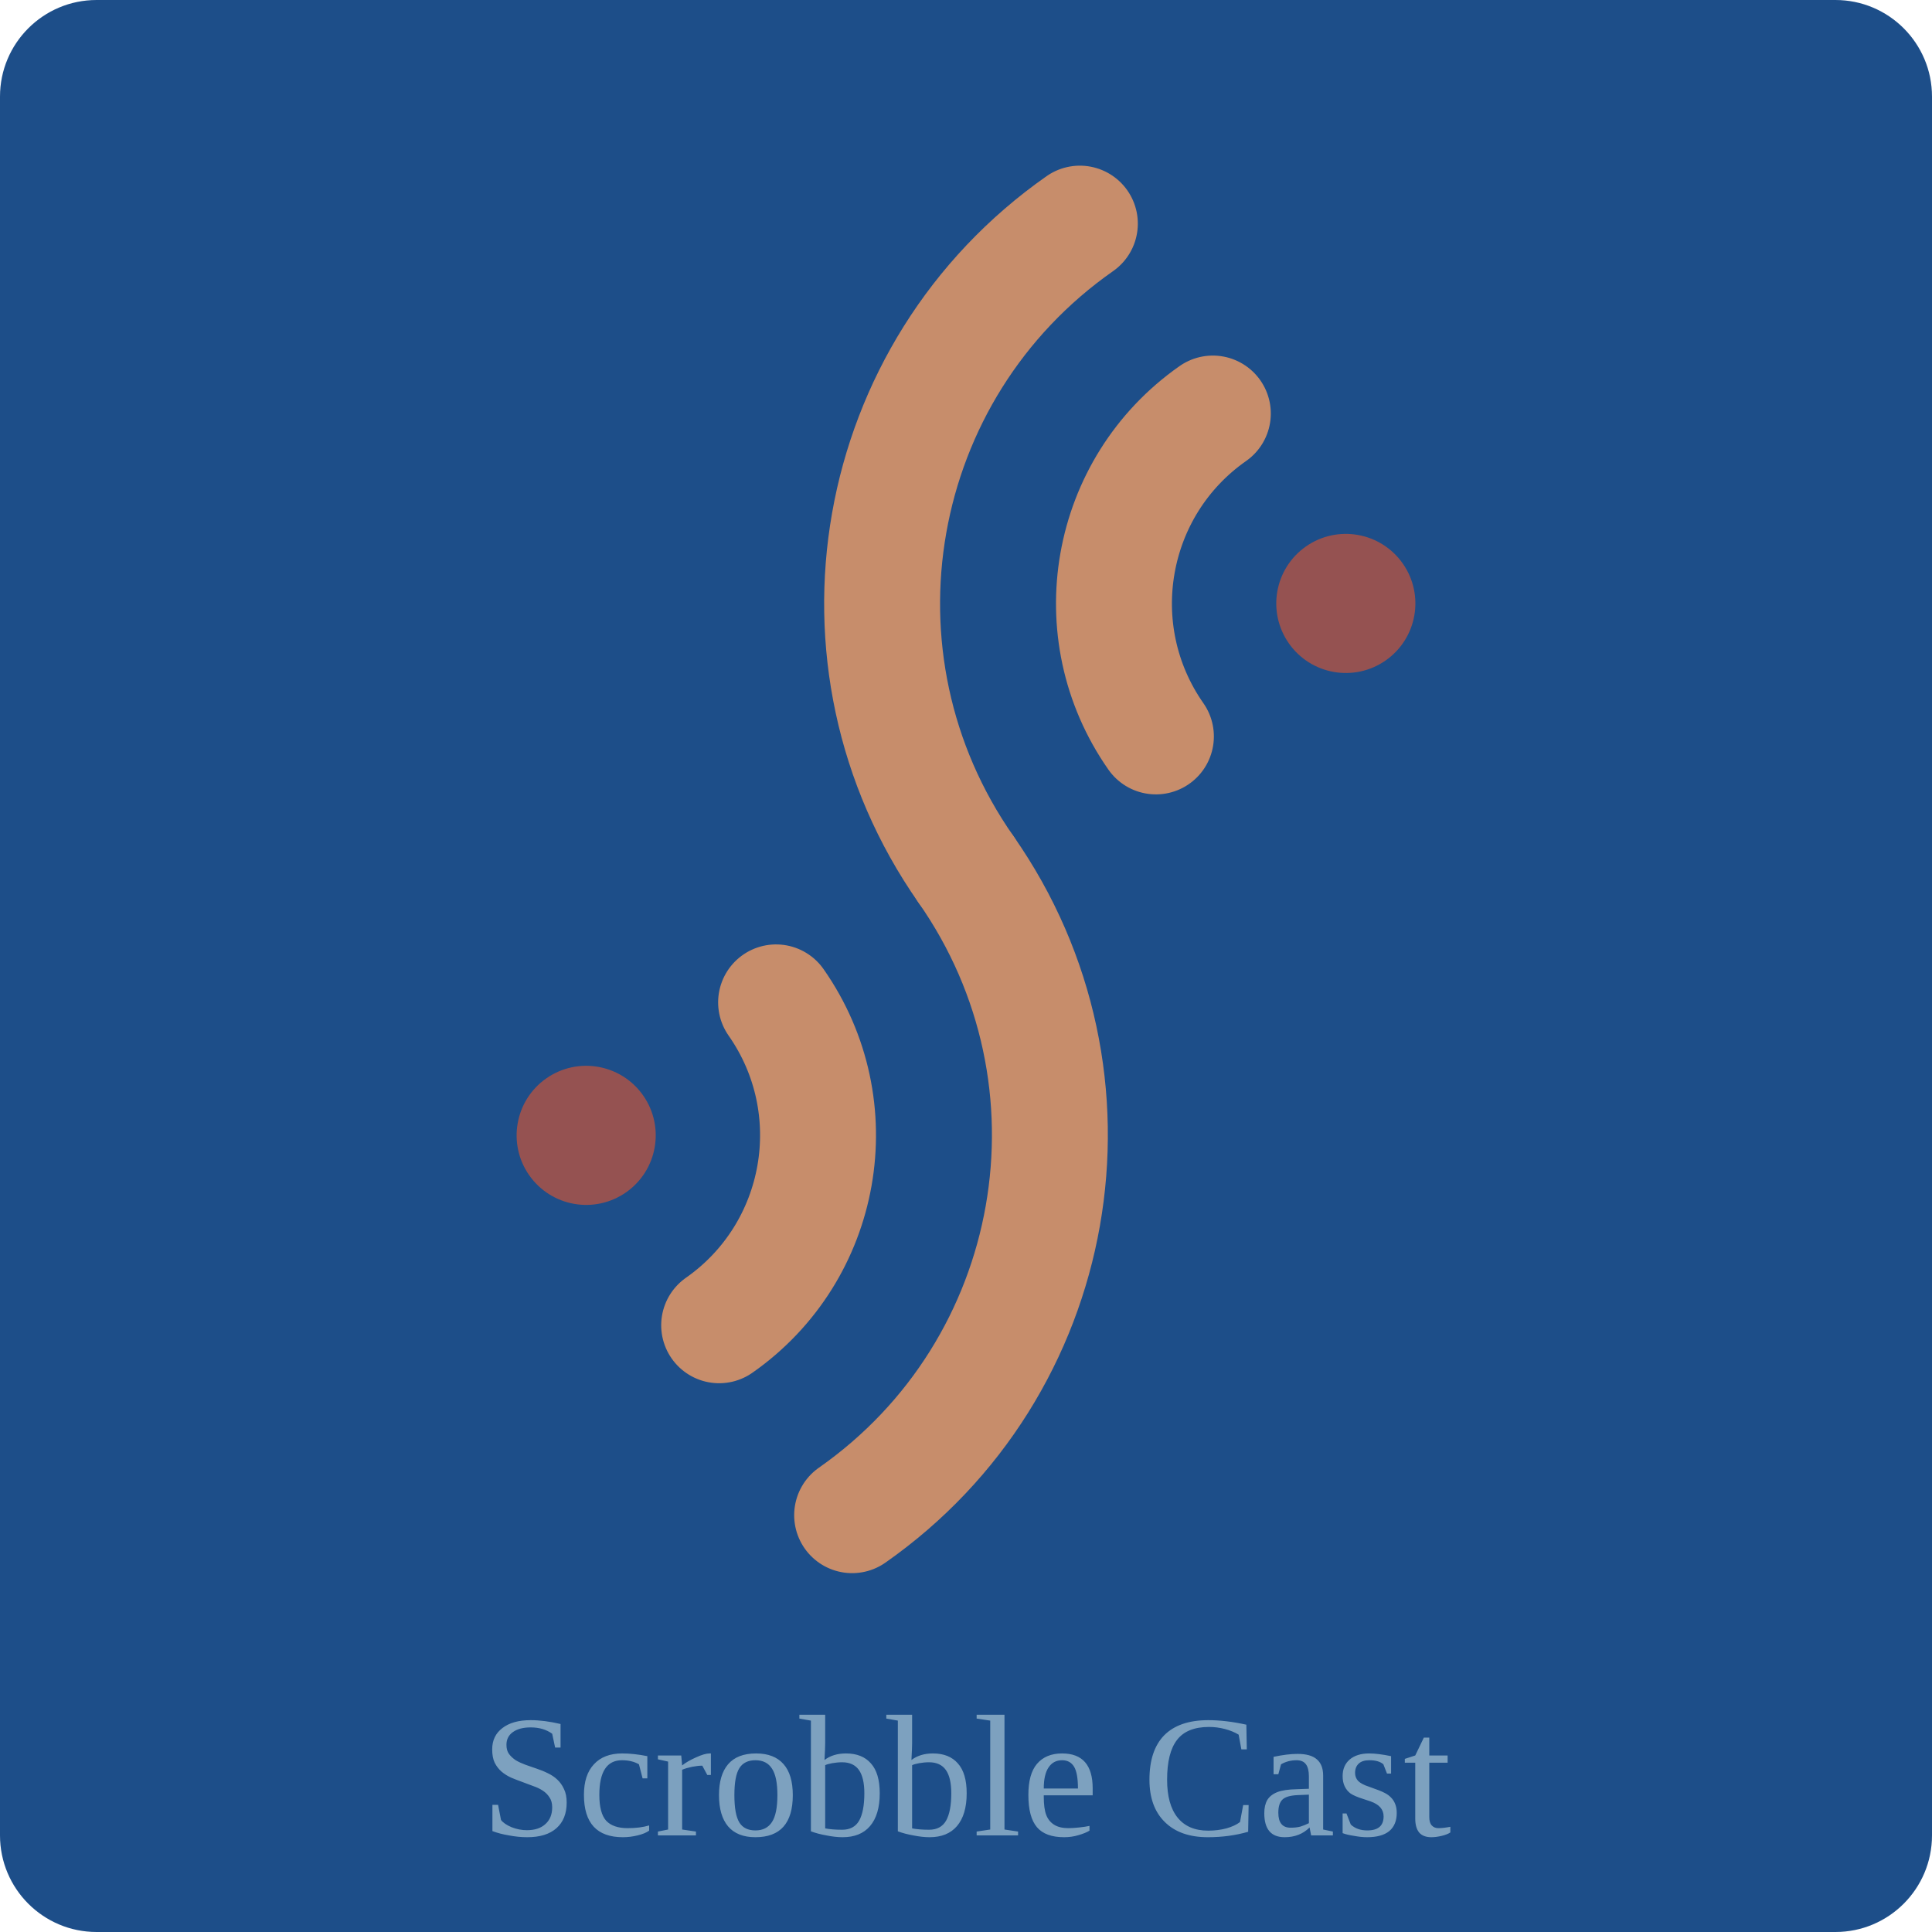
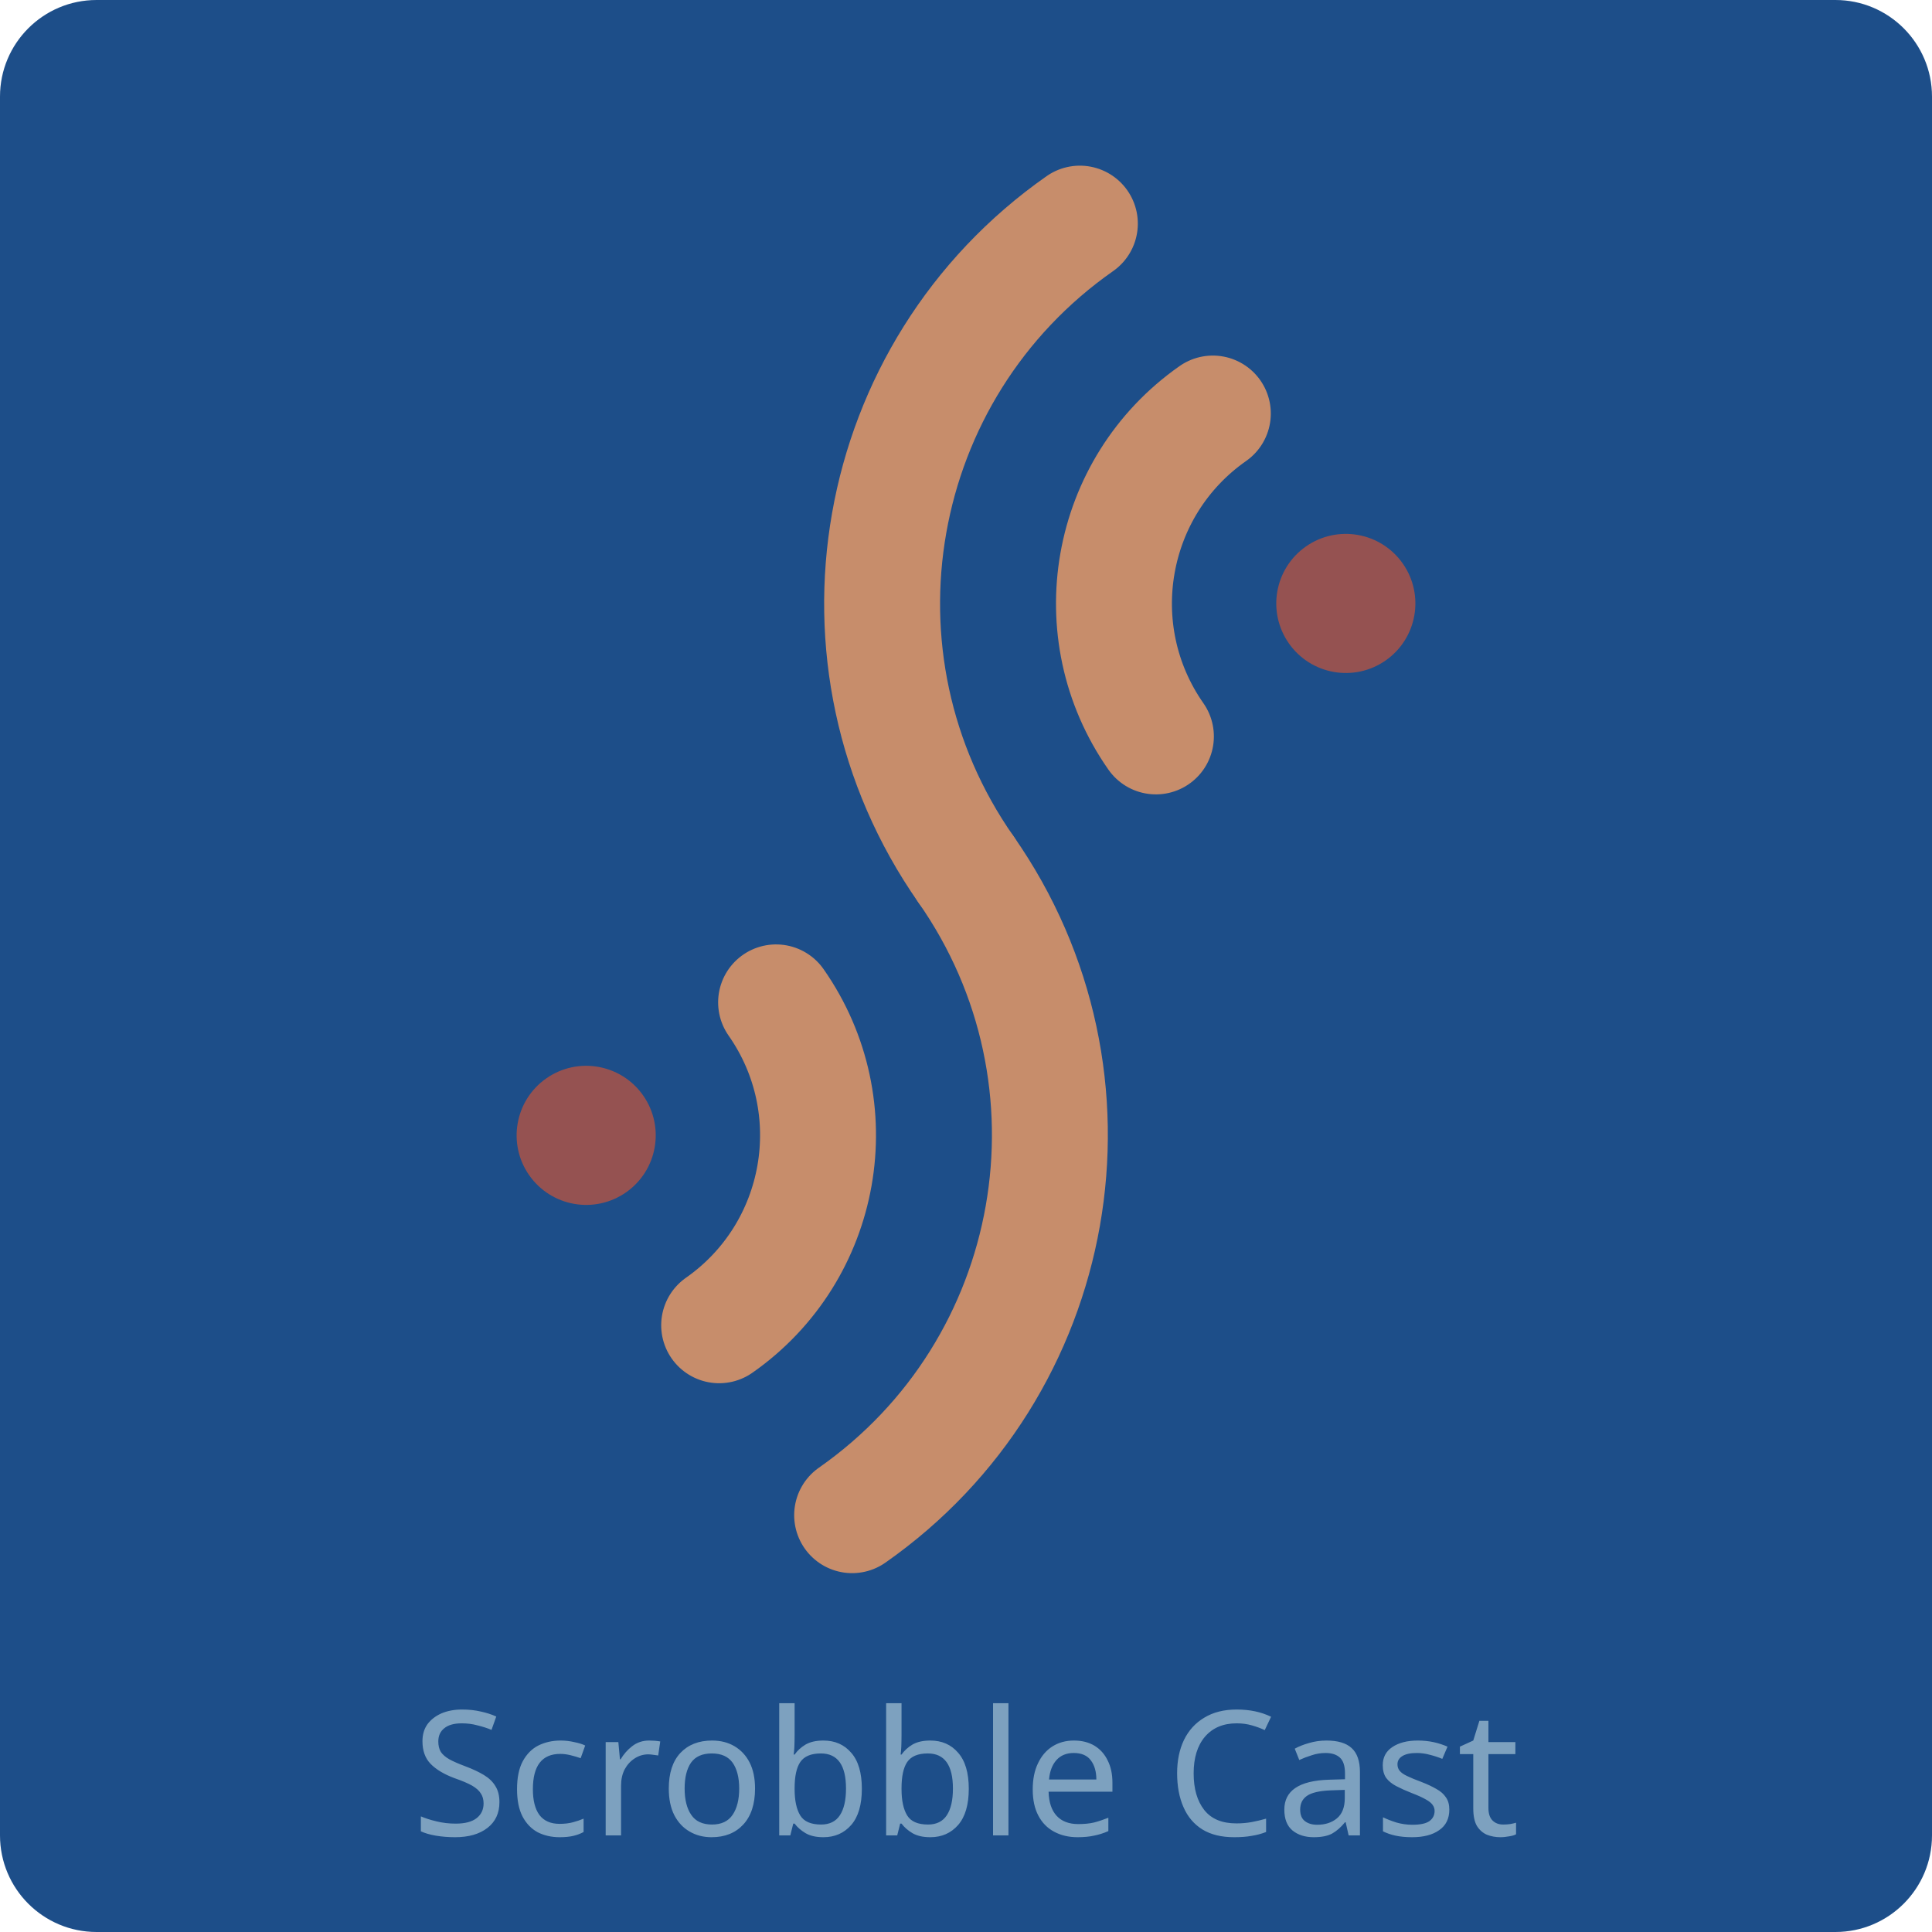
<svg xmlns="http://www.w3.org/2000/svg" xmlns:xlink="http://www.w3.org/1999/xlink" id="scrobbleCast" viewBox="-1 -1 2 2" width="256" height="256">
  <style type="text/css">
    /* http://www.pantone.com/pages/fcr/?season=spring&amp;year=2015&amp;pid=4 
     PANTONE 19-4052 Classic Blue
         #1d4e89  #259 darkslateblue hsl(212,65,32) rgb(29,78,137) 
     PANTONE 16-1328 Sandstone
         #c78d6b  #c97 rosybrown hsl(22,45,60) rgb(199,141,107)  
     PANTONE 18-1438 Marsala
         #955251  #955 sienna hsl(0,29,45) rgb(149,82,81)
     PANTONE 16-4120 Dusk Blue
         #7da1bf  #8ac cadetblue hsl(207,34,61) rgb(125,161,191)
    */
-     .button {stroke: none; fill: rgb(29,78,137);}
-     .dot {fill: rgb(149,82,81);}
-     .symbol {stroke: rgb(199,141,107); stroke-width:0.25; stroke-linecap:round; fill:none;}
+     .classicblue {fill:rgb(29,78,137); stroke: none;}
+     .sandstone {stroke:rgb(199,141,107); fill:none;}
+     .marsala {fill: rgb(149,82,81); stroke:none;}
+ 
+     .round { stroke-width:0.25; stroke-linecap:round; }
+ 
+     /* How about Droid? */
+     .blurb {font-family:"sans-serif"; fill:rgb(125,161,191);}
  </style>
-   <svg>
-     <defs>
-       <g id="rss">
-         <circle class="dot" cx="0" cy="0" r=".15" />
-              rx ry  x-rot lg sw x2,y2
-             <path d="m 0,1   A  1 1      0    0 0  1,0" class="symbol" />
-         <path d="m 0,.5   A  .5 .5   0    0 0  .5,0" class="symbol" />
-       </g>
-     </defs>
-   </svg>
-   <rect class="button" x="-1" y="-1" width="2" height="2" rx="0.1" />
-   <g transform="translate(0,-.1) scale(.6) rotate(-45) rotate (10)">
-     <use xlink:href="#rss" transform="scale(.8) translate(-1.0) rotate(0)" />
-     <use xlink:href="#rss" transform="scale(.8) translate(1,0) rotate(-180)" />
-   </g>
-   <text style="fill:rgb(125,161,191);" transform="translate(0,0.9) scale(0.015)" text-anchor="middle" fill="red">Scrobble Cast</text>
+   <defs>
+     <g id="_rss">
+       <circle cx="0" cy="0" r=".15" class="marsala" />
+          rx ry  x-rot lg sw x2,y2
+         <path d="m 0,1   A  1 1      0    0 0  1,0" class="round sandstone" />
+       <path d="m 0,.5   A  .5 .5   0    0 0  .5,0" class="round sandstone" />
+     </g>
+     <g id="rss">
+       <use xlink:href="#_rss" transform="scale(.8) translate(-1.0) rotate(0)" />
+       <use xlink:href="#_rss" transform="scale(.8) translate(1,0) rotate(-180)" />
+     </g>
+   </defs>
+   <rect class="classicblue" x="-1" y="-1" width="2" height="2" rx="0.1" />
+   <use xlink:href="#rss" transform="translate(0,-.1) scale(.6) rotate(-45) rotate (10)" />
+   <text class="blurb" transform="translate(0,0.9) scale(0.015)" text-anchor="middle">Scrobble Cast</text>
</svg>
